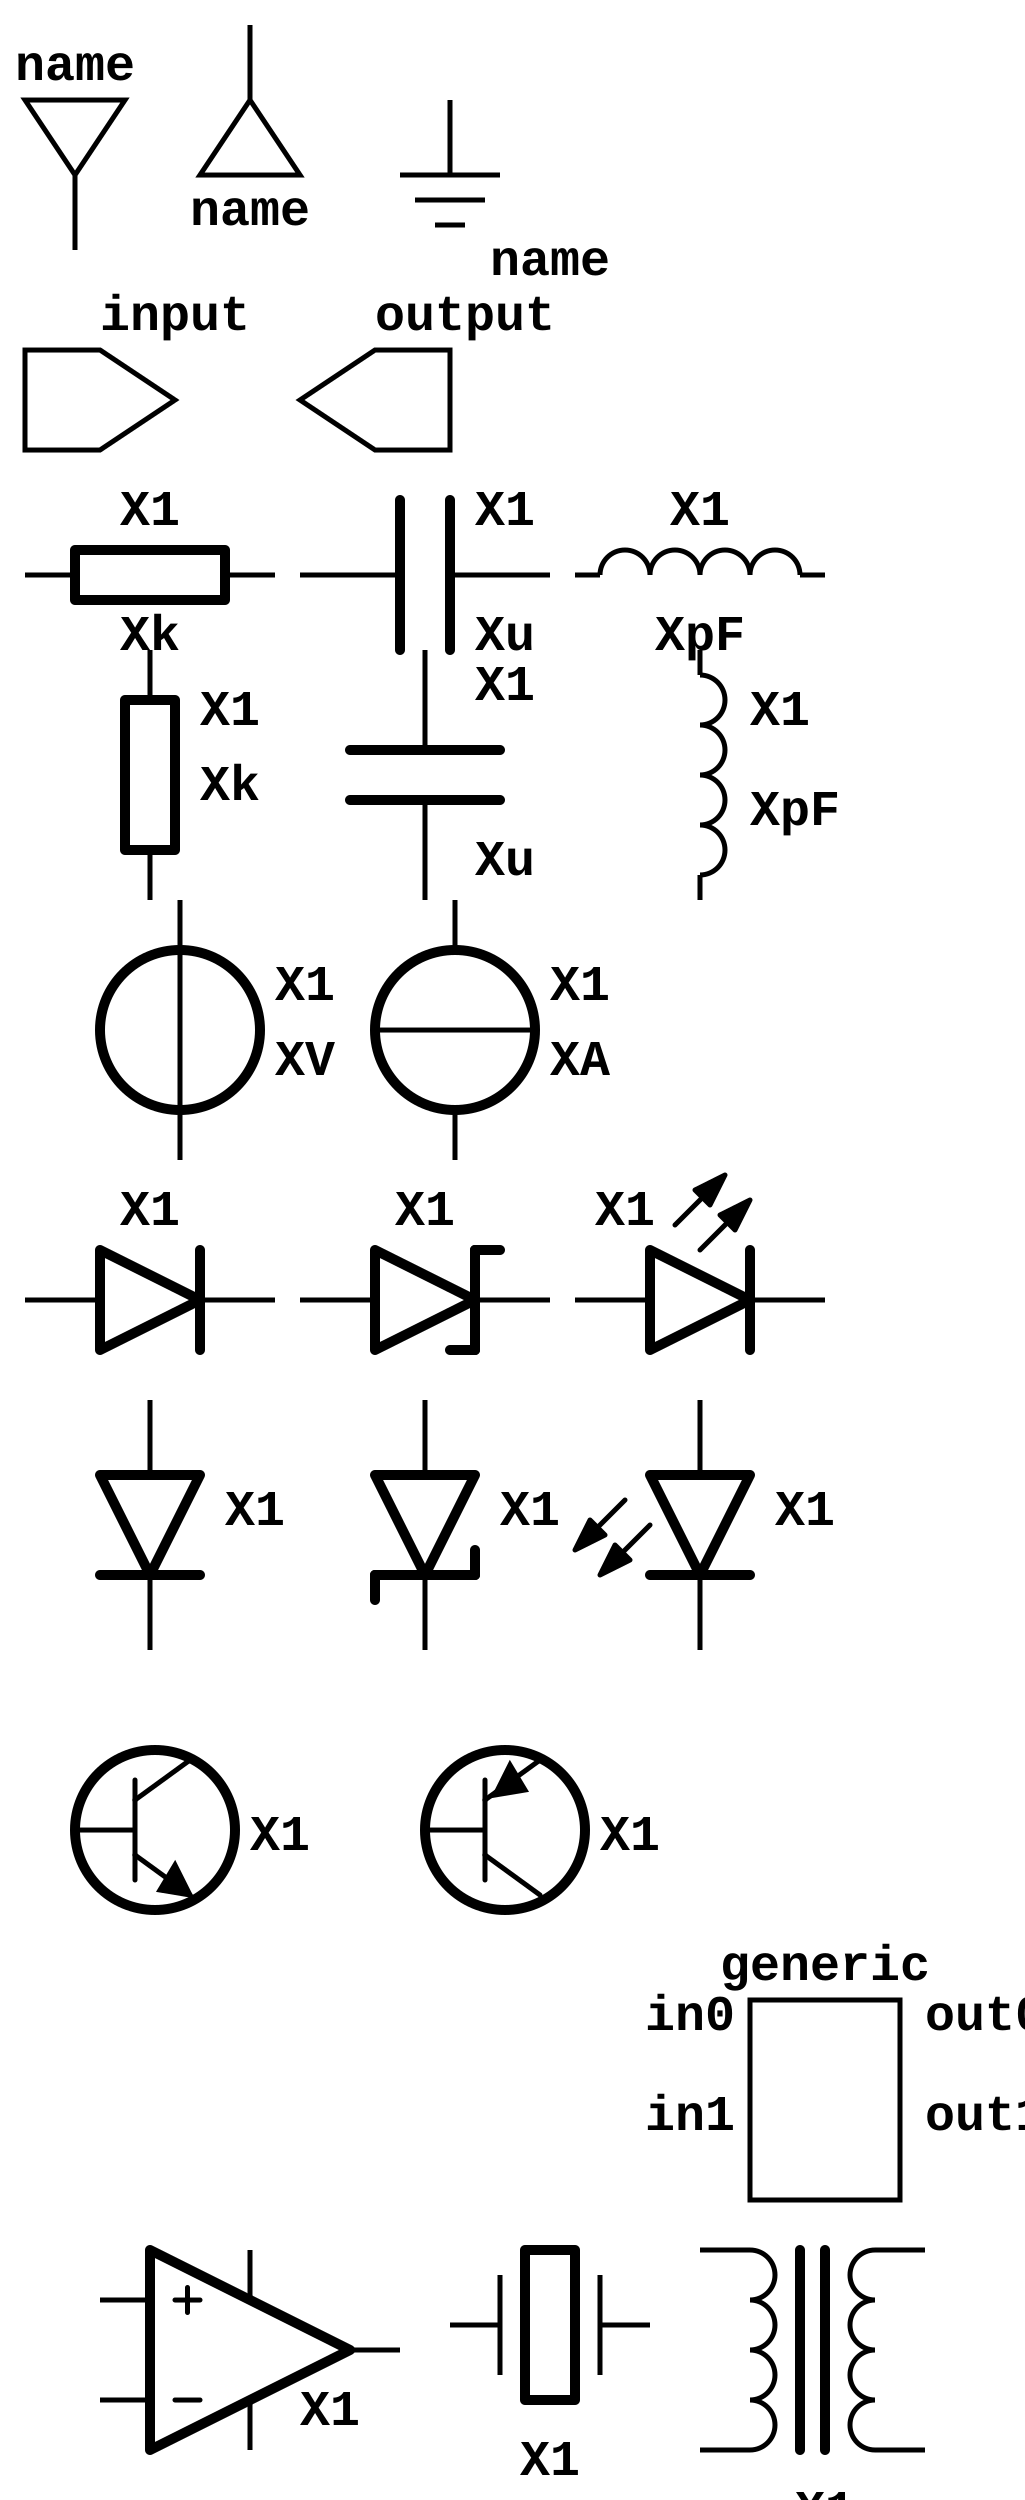
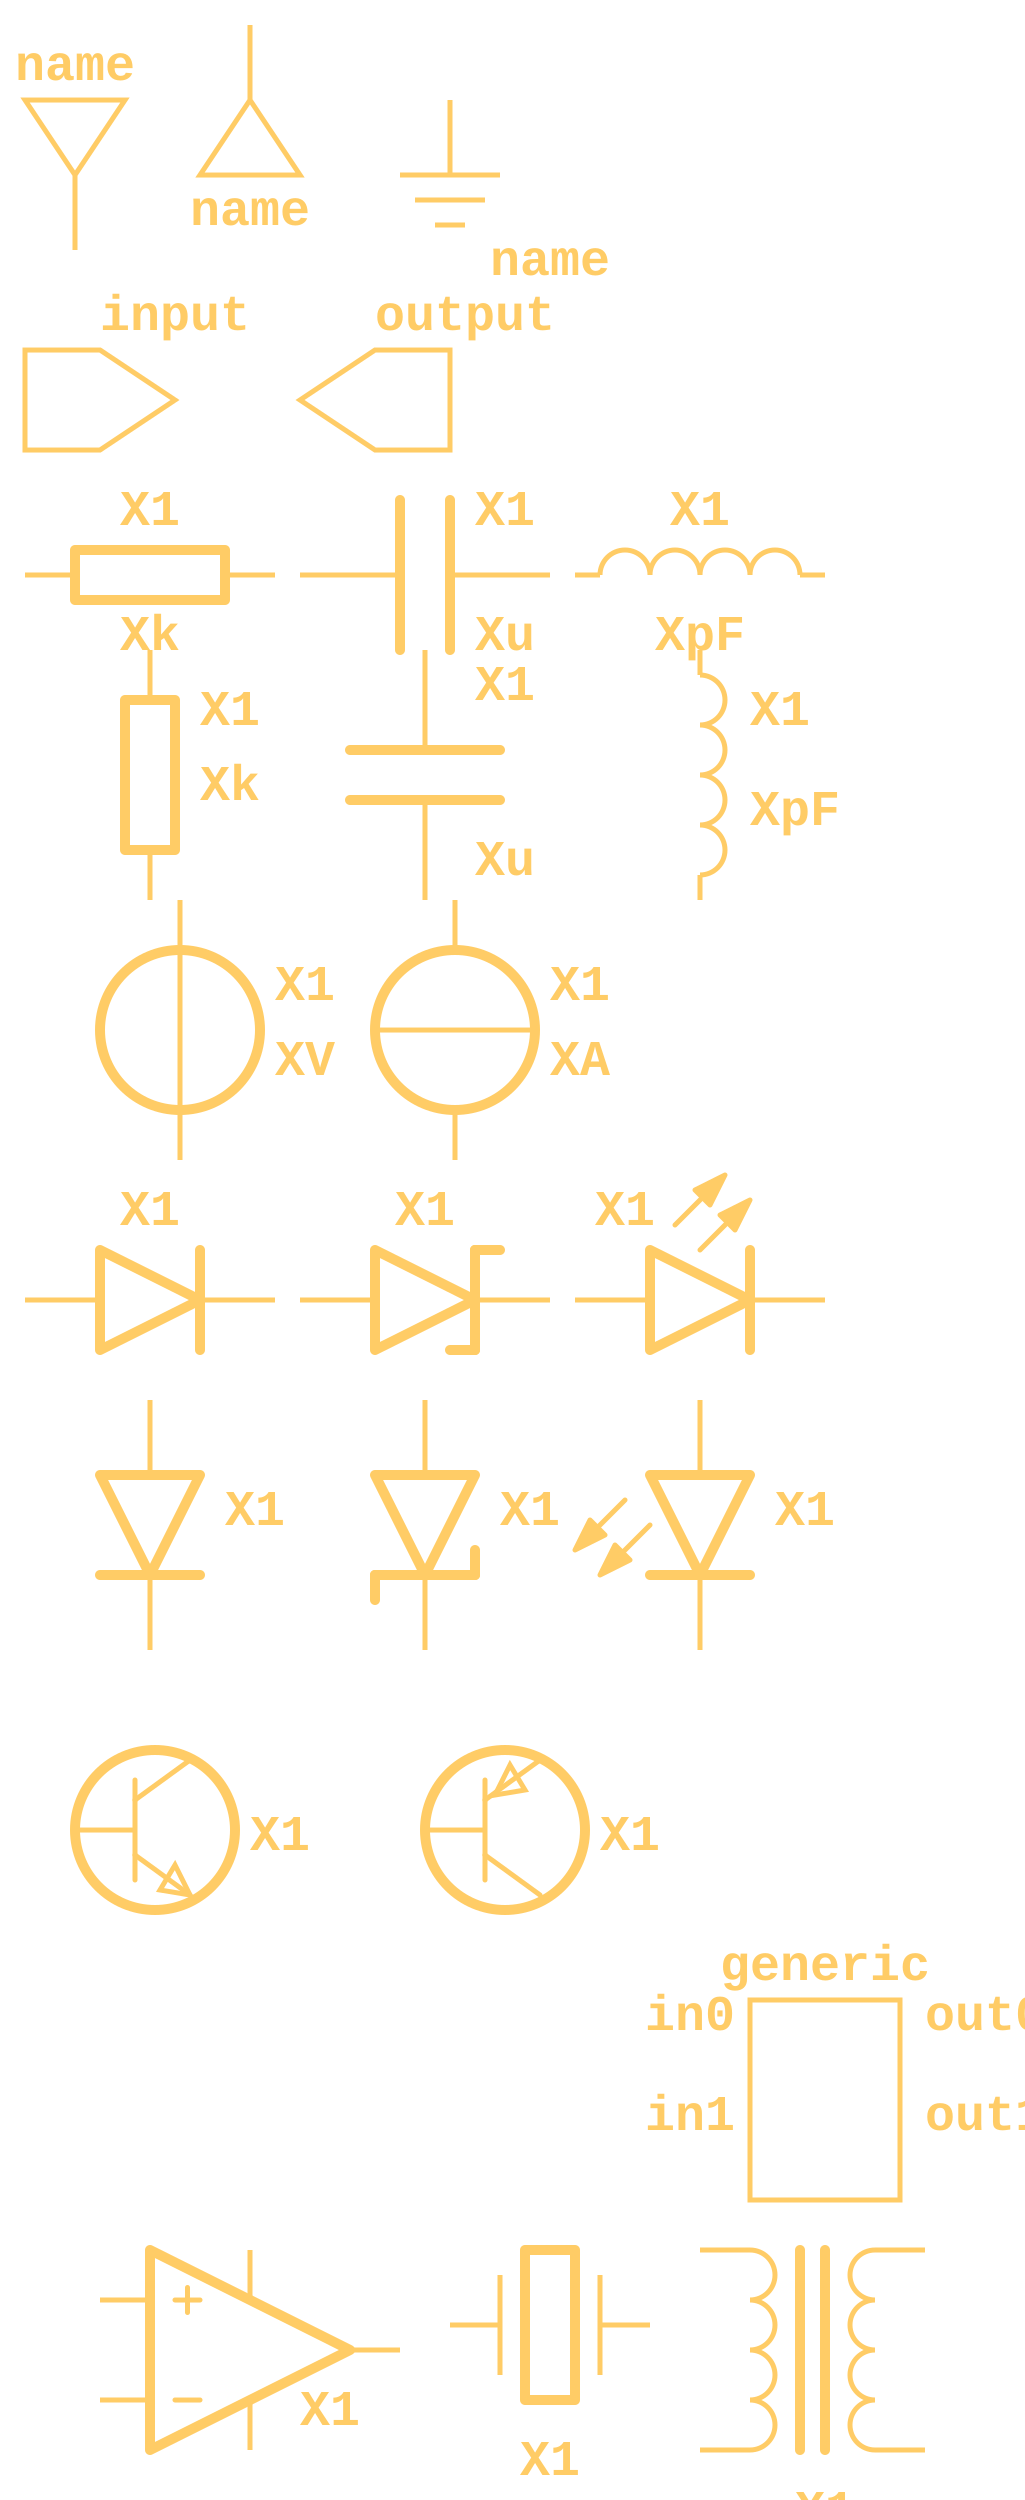
<svg xmlns="http://www.w3.org/2000/svg" xmlns:ns1="https://github.com/nturley/netlistsvg">
  <ns1:properties constants="false" splitsAndJoins="false" genericsLaterals="true">
    <ns1:layoutEngine org.eclipse.elk.layered.spacing.nodeNodeBetweenLayers="5" org.eclipse.elk.layered.compaction.postCompaction.strategy="4" org.eclipse.elk.spacing.nodeNode="35" org.eclipse.elk.direction="DOWN" />
  </ns1:properties>
  <style>
svg {
-   stroke: #000;
+   stroke: #FFCC66;
  fill: none;
}
text {
-   fill: #000;
+   fill: #FFCC66;
  stroke: none;
  font-size: 10px;
  font-weight: bold;
  font-family: "Courier New", monospace;
}
.nodelabel {
  text-anchor: middle;
}
.inputPortLabel {
  text-anchor: end;
}
.splitjoinBody {
-   fill: #000;
+   fill: #FFCC66;
}
.symbol {
  stroke-linejoin: round;
  stroke-linecap: round;
  stroke-width: 2;
}
.detail {
  stroke-linejoin: round;
  stroke-linecap: round;
-   fill: #000;
+   fill: #FFCC66;
}
</style>
  <g ns1:type="vcc" ns1:width="20" ns1:height="30" transform="translate(5,20)">
    <ns1:alias val="vcc" />
    <text x="10" y="-4" class="nodelabel $cell_id" ns1:attribute="name">name</text>
    <path d="M0,0 H20 L10,15 Z M10,15 V30" class="$cell_id" />
    <g ns1:x="10" ns1:y="30" ns1:pid="A" ns1:position="bottom" />
  </g>
  <g ns1:type="vee" ns1:width="20" ns1:height="30" transform="translate(40,35)">
    <ns1:alias val="vee" />
    <text x="10" y="10" class="nodelabel $cell_id" ns1:attribute="name">name</text>
    <path d="M0,0 H20 L10,-15 Z M10,-15 V-30" class="$cell_id" />
    <g ns1:x="10" ns1:y="-30" ns1:pid="A" ns1:position="top" />
  </g>
  <g ns1:type="gnd" ns1:width="20" ns1:height="30" transform="translate(80,35)">
    <ns1:alias val="gnd" />
    <text x="30" y="20" class="nodelabel $cell_id" ns1:attribute="name">name</text>
    <path d="M0,0 H20 M3,5 H17 M7,10 H13 M10,0 V-15" class="$cell_id" />
    <g ns1:x="10" ns1:y="-15" ns1:pid="A" ns1:position="top" />
  </g>
  <g ns1:type="inputExt" ns1:width="30" ns1:height="20" transform="translate(5,70)">
    <text x="15" y="-4" class="$cell_id" ns1:attribute="ref">input</text>
    <ns1:alias val="$_inputExt_" />
    <path d="M0,0 V20 H15 L30,10 15,0 Z" class="$cell_id" />
    <g ns1:x="30" ns1:y="10" ns1:pid="Y" ns1:position="right" />
  </g>
  <g ns1:type="outputExt" ns1:width="30" ns1:height="20" transform="translate(60,70)">
    <text x="15" y="-4" class="$cell_id" ns1:attribute="ref">output</text>
    <ns1:alias val="$_outputExt_" />
    <path d="M30,0 V20 H15 L0,10 15,0 Z" class="$cell_id" />
    <g ns1:x="0" ns1:y="10" ns1:pid="A" ns1:position="left" />
  </g>
  <g ns1:type="resistor_h" ns1:width="50" ns1:height="10" transform="translate(5,110)">
    <ns1:alias val="r_h" />
    <text class="nodelabel $cell_id" x="25" y="-5" ns1:attribute="ref">X1</text>
    <text class="nodelabel $cell_id" x="25" y="20" ns1:attribute="value">Xk</text>
    <path d="M10,0 H40 V10 H10 Z" class="symbol $cell_id" />
    <path d="M0,5 H10 M40,5 H50" class="connect $cell_id" />
    <g ns1:x="0" ns1:y="5" ns1:pid="A" ns1:position="left" />
    <g ns1:x="50" ns1:y="5" ns1:pid="B" ns1:position="right" />
  </g>
  <g ns1:type="resistor_v" ns1:width="10" ns1:height="50" transform="translate(25,130)">
    <ns1:alias val="r_v" />
    <text x="15" y="15" ns1:attribute="ref" class="$cell_id">X1</text>
    <text x="15" y="30" ns1:attribute="value" class="$cell_id">Xk</text>
    <path d="M0,10 V40 H10 V10 Z" class="symbol $cell_id" />
    <path d="M5,0 V10 M5,40 V50" class="connect $cell_id" />
    <g ns1:x="5" ns1:y="0" ns1:pid="A" ns1:position="top" />
    <g ns1:x="5" ns1:y="50" ns1:pid="B" ns1:position="bottom" />
  </g>
  <g ns1:type="capacitor_h" ns1:width="50" ns1:height="30" transform="translate(60,100)">
    <ns1:alias val="c_h" />
    <text x="35" y="5" ns1:attribute="ref" class="$cell_id">X1</text>
    <text x="35" y="30" ns1:attribute="value" class="$cell_id">Xu</text>
    <path d="M20,0 V30 M30,0 V30" class="symbol $cell_id" />
    <path d="M0,15 H20 M30,15 H50" class="connect $cell_id" />
    <g ns1:x="0" ns1:y="15" ns1:pid="A" ns1:position="left" />
    <g ns1:x="50" ns1:y="15" ns1:pid="B" ns1:position="right" />
  </g>
  <g ns1:type="capacitor_v" ns1:width="30" ns1:height="50" transform="translate(70,130)">
    <ns1:alias val="c_v" />
    <text x="25" y="10" ns1:attribute="ref" class="$cell_id">X1</text>
    <text x="25" y="45" ns1:attribute="value" class="$cell_id">Xu</text>
    <path d="M0,20 H30 M0,30 H30" class="symbol $cell_id" />
    <path d="M15,0 V20 M15,30 V50" class="connect $cell_id" />
    <g ns1:x="15" ns1:y="0" ns1:pid="A" ns1:position="top" />
    <g ns1:x="15" ns1:y="50" ns1:pid="B" ns1:position="bottom" />
  </g>
  <g ns1:type="inductor_h" ns1:width="50" ns1:height="10" transform="translate(115,110)">
    <ns1:alias val="l_h" />
    <text class="nodelabel $cell_id" x="25" y="-5" ns1:attribute="ref">X1</text>
    <text class="nodelabel $cell_id" x="25" y="20" ns1:attribute="value">XpF</text>
    <path d="M5,5 A5,5 0 0 1 15,5 A5,5 0 0 1 25,5 A5,5 0 0 1 35,5 A5,5 0 0 1 45,5" class="$cell_id" />
    <path d="M0,5 H5 M45,5 H50" class="connect $cell_id" />
    <g ns1:x="0" ns1:y="5" ns1:pid="A" ns1:position="left" />
    <g ns1:x="50" ns1:y="5" ns1:pid="B" ns1:position="right" />
  </g>
  <g ns1:type="inductor_v" ns1:width="10" ns1:height="50" transform="translate(135,130)">
    <ns1:alias val="l_v" />
    <text x="15" y="15" ns1:attribute="ref" class="$cell_id">X1</text>
    <text x="15" y="35" ns1:attribute="value" class="$cell_id">XpF</text>
    <path d="M5,5 A5,5 0 0 1 5,15 A5,5 0 0 1 5,25 A5,5 0 0 1 5,35 A5,5 0 0 1 5,45" class="$cell_id" />
    <path d="M5,0 V5 M5,45 V50" class="connect $cell_id" />
    <g ns1:x="5" ns1:y="0" ns1:pid="A" ns1:position="top" />
    <g ns1:x="5" ns1:y="50" ns1:pid="B" ns1:position="bottom" />
  </g>
  <g ns1:type="voltage_source" ns1:width="32" ns1:height="52" transform="translate(20,180)">
    <ns1:alias val="v" />
    <text x="35" y="20" ns1:attribute="ref" class="$cell_id">X1</text>
    <text x="35" y="35" ns1:attribute="value" class="$cell_id">XV</text>
    <circle cx="16" cy="26" r="16" class="symbol $cell_id" />
    <path d="M16,10 V42" class="detail $cell_id" />
    <path d="M16,0 V10 M16,42 V52" class="connect $cell_id" />
    <g ns1:x="16" ns1:y="0" ns1:pid="+" ns1:position="top" />
    <g ns1:x="16" ns1:y="52" ns1:pid="-" ns1:position="bottom" />
  </g>
  <g ns1:type="current_source" ns1:width="32" ns1:height="52" transform="translate(75,180)">
    <ns1:alias val="i" />
    <text x="35" y="20" ns1:attribute="ref" class="$cell_id">X1</text>
    <text x="35" y="35" ns1:attribute="value" class="$cell_id">XA</text>
    <circle cx="16" cy="26" r="16" class="symbol $cell_id" />
    <path d="M0,26 H32" class="detail $cell_id" />
    <path d="M16,0 V10 M16,42 V52" class="connect $cell_id" />
    <g ns1:x="16" ns1:y="0" ns1:pid="+" ns1:position="top" />
    <g ns1:x="16" ns1:y="52" ns1:pid="-" ns1:position="bottom" />
  </g>
  <g ns1:type="diode_h" ns1:width="50" ns1:height="20" transform="translate(5,250)">
    <ns1:alias val="d_h" />
    <text class="nodelabel $cell_id" x="25" y="-5" ns1:attribute="ref">X1</text>
    <path d="M15,0 V20 L35,10 Z M35,0 V20" class="symbol $cell_id" />
    <path d="M0,10 H15 M35,10 H50" class="connect $cell_id" />
    <g ns1:x="0" ns1:y="10" ns1:pid="+" ns1:position="left" />
    <g ns1:x="50" ns1:y="10" ns1:pid="-" ns1:position="right" />
  </g>
  <g ns1:type="diode_v" ns1:width="20" ns1:height="50" transform="translate(20,280)">
    <ns1:alias val="d_v" />
    <text x="25" y="25" ns1:attribute="ref" class="$cell_id">X1</text>
    <path d="M0,15 H20 L10,35 Z M0,35 H20" class="symbol $cell_id" />
    <path d="M10,0 V15 M10,35 V50" class="connect $cell_id" />
    <g ns1:x="10" ns1:y="0" ns1:pid="+" ns1:position="top" />
    <g ns1:x="10" ns1:y="50" ns1:pid="-" ns1:position="bottom" />
  </g>
  <g ns1:type="diode_schottky_h" ns1:width="50" ns1:height="20" transform="translate(60,250)">
    <ns1:alias val="d_sk_h" />
    <text class="nodelabel $cell_id" x="25" y="-5" ns1:attribute="ref">X1</text>
    <path d="M15,0 V20 L35,10 Z M35,0 V20" class="symbol $cell_id" />
    <path d="M0,10 H15 M35,10 H50" class="connect $cell_id" />
    <path d="M35,0 H40 M35,20 H30" class="symbol $cell_id" />
    <g ns1:x="0" ns1:y="10" ns1:pid="+" ns1:position="left" />
    <g ns1:x="50" ns1:y="10" ns1:pid="-" ns1:position="right" />
  </g>
  <g ns1:type="diode_schottky_v" ns1:width="20" ns1:height="50" transform="translate(75,280)">
    <ns1:alias val="d_sk_v" />
    <text x="25" y="25" ns1:attribute="ref" class="$cell_id">X1</text>
    <path d="M0,15 H20 L10,35 Z M0,35 H20" class="symbol $cell_id" />
    <path d="M10,0 V15 M10,35 V50" class="connect $cell_id" />
    <path d="M0,35 V40 M20,35 V30" class="symbol $cell_id" />
    <g ns1:x="10" ns1:y="0" ns1:pid="+" ns1:position="top" />
    <g ns1:x="10" ns1:y="50" ns1:pid="-" ns1:position="bottom" />
  </g>
  <g ns1:type="diode_led_h" ns1:width="50" ns1:height="20" transform="translate(115,250)">
    <ns1:alias val="d_led_h" />
    <text class="nodelabel $cell_id" x="10" y="-5" ns1:attribute="ref">X1</text>
    <path d="M15,0 V20 L35,10 Z M35,0 V20" class="symbol $cell_id" />
    <path d="M0,10 H15 M35,10 H50" class="connect $cell_id" />
    <path d="m20,-5 7,-7" class="detail $cell_id" />
    <path d="m24,-12 6,-3 -3,6 z" class="detail $cell_id" />
    <path d="m25,0 7,-7" class="detail $cell_id" />
    <path d="m29,-7 6,-3 -3,6 z" class="detail $cell_id" />
    <g ns1:x="0" ns1:y="10" ns1:pid="+" ns1:position="top" />
    <g ns1:x="50" ns1:y="10" ns1:pid="-" ns1:position="bottom" />
  </g>
  <g ns1:type="diode_led_v" ns1:width="20" ns1:height="50" transform="translate(130,280)">
    <ns1:alias val="d_led_v" />
    <text x="25" y="25" ns1:attribute="ref" class="$cell_id">X1</text>
    <path d="M0,15 H20 L10,35 Z M0,35 H20" class="symbol $cell_id" />
    <path d="M10,0 V15 M10,35 V50" class="connect $cell_id" />
    <path d="m-5,20 -7,7" class="detail $cell_id" />
    <path d="m-12,24 -3,6 6,-3 z" class="detail $cell_id" />
    <path d="m0,25 -7,7" class="detail $cell_id" />
    <path d="m-7,29 -3,6 6,-3 z" class="detail $cell_id" />
    <g ns1:x="10" ns1:y="0" ns1:pid="+" ns1:position="top" />
    <g ns1:x="10" ns1:y="50" ns1:pid="-" ns1:position="bottom" />
  </g>
  <g ns1:type="transistor_npn" ns1:width="32" ns1:height="32" transform="translate(15,350)">
    <ns1:alias val="q_npn" />
    <text x="35" y="20" ns1:attribute="ref" class="$cell_id">X1</text>
    <circle r="16" cx="16" cy="16" class="symbol $cell_id" />
    <path d="M0,16 H12 M12,6 V26" class="detail $cell_id" />
    <path d="m12,10 11,-8" class="detail $cell_id" />
    <path d="m12,21 11,8" class="detail $cell_id" />
-     <path d="m23,29 -6,-1 3,-5 z" style="fill:#000000" class="$cell_id" />
+     <path d="m23,29 -6,-1 3,-5 z" style="fill:#FFCC66000" class="$cell_id" />
    <g ns1:x="22" ns1:y="2" ns1:pid="C" ns1:position="top" />
    <g ns1:x="0" ns1:y="16" ns1:pid="B" ns1:position="left" />
    <g ns1:x="23" ns1:y="29" ns1:pid="E" ns1:position="bottom" />
  </g>
  <g ns1:type="transistor_pnp" ns1:width="32" ns1:height="32" transform="translate(85,350)">
    <ns1:alias val="q_pnp" />
    <text x="35" y="20" ns1:attribute="ref" class="$cell_id">X1</text>
    <circle r="16" cx="16" cy="16" class="symbol $cell_id" />
    <path d="M0,16 H12 M12,6 V26" class="detail $cell_id" />
    <path d="m12,10 11,-8" class="detail $cell_id" />
    <path d="m12,21 11,8" class="detail $cell_id" />
-     <path d="m14,9 6,-1 -3,-5 z" style="fill:#000000" class="$cell_id" />
+     <path d="m14,9 6,-1 -3,-5 z" style="fill:#FFCC66000" class="$cell_id" />
    <g ns1:x="22" ns1:y="2" ns1:pid="C" ns1:position="top" />
    <g ns1:x="0" ns1:y="16" ns1:pid="B" ns1:position="left" />
    <g ns1:x="23" ns1:y="29" ns1:pid="E" ns1:position="bottom" />
  </g>
  <g ns1:type="generic" ns1:width="30" ns1:height="40" transform="translate(150, 400)">
    <text x="15" y="-4" class="nodelabel $cell_id" ns1:attribute="ref">generic</text>
    <rect width="30" height="40" x="0" y="0" ns1:generic="body" class="$cell_id" />
    <g transform="translate(30,10)" ns1:x="30" ns1:y="10" ns1:pid="out0" ns1:position="right">
      <text x="5" y="-4" class="$cell_id">out0</text>
    </g>
    <g transform="translate(30,30)" ns1:x="30" ns1:y="30" ns1:pid="out1" ns1:position="right">
      <text x="5" y="-4" class="$cell_id">out1</text>
    </g>
    <g transform="translate(0,10)" ns1:x="0" ns1:y="10" ns1:pid="in0" ns1:position="left">
      <text x="-3" y="-4" class="inputPortLabel $cell_id">in0</text>
    </g>
    <g transform="translate(0,30)" ns1:x="0" ns1:y="30" ns1:pid="in1" ns1:position="left">
      <text x="-3" y="-4" class="inputPortLabel $cell_id">in1</text>
    </g>
  </g>
  <g ns1:type="opamp" ns1:width="60" ns1:height="40" transform="translate(20,450)">
    <ns1:alias val="op" />
    <text x="40" y="35" ns1:attribute="ref" class="$cell_id">X1</text>
    <path d="M10,0 V40 L50,20 Z" class="symbol $cell_id" />
    <path d="M0,10 H10 M0,30 H10 M50,20 H60 M30,0 V10 M30,40 V30" class="connect $cell_id" />
    <path d="m15,10 5,0 m-2.5,-2.5 0,5" class="detail $cell_id" />
    <path d="m15,30 5,0" class="detail $cell_id" />
    <g ns1:x="0" ns1:y="10" ns1:pid="+" ns1:position="left" />
    <g ns1:x="0" ns1:y="30" ns1:pid="-" ns1:position="left" />
    <g ns1:x="60" ns1:y="20" ns1:pid="OUT" ns1:position="right" />
    <g ns1:x="30" ns1:y="0" ns1:pid="VCC" ns1:position="top" />
    <g ns1:x="30" ns1:y="40" ns1:pid="VEE" ns1:position="bottom" />
  </g>
  <g ns1:type="xtal" ns1:width="40" ns1:height="30" transform="translate(90,450)">
    <ns1:alias val="xtal" />
    <text class="nodelabel $cell_id" x="20" y="45" ns1:attribute="ref">X1</text>
    <rect x="15" y="0" width="10" height="30" class="symbol $cell_id" />
    <path d="M0,15 H10 M10,5 V25 M30,5 V25 M30,15 H40" class="$cell_id" />
    <g ns1:x="0" ns1:y="15" ns1:pid="A" ns1:position="left" />
    <g ns1:x="40" ns1:y="15" ns1:pid="B" ns1:position="right" />
  </g>
  <g ns1:type="transformer_1p_1s" ns1:width="35" ns1:height="45" transform="translate(140,450)">
    <ns1:alias val="transformer_1p_1s" />
    <text class="nodelabel $cell_id" x="25" y="55" ns1:attribute="ref">X1</text>
    <path d="M10,0 A5,5 0 0 1 10,10 A5,5 0 0 1 10,20 A5,5 0 0 1 10,30 A5,5 0 0 1 10,40" class="$cell_id" />
    <path d="M35,0 A5,5 0 0 0 35,10 A5,5 0 0 0 35,20 A5,5 0 0 0 35,30 A5,5 0 0 0 35,40" class="$cell_id" />
    <path d="M20,0 V40 M25,0 V40" class="symbol $cell_id" />
    <path d="M0,0 H10 M0,40 H10 M35,0 H45 M35,40 H45" class="connect $cell_id" />
    <g ns1:x="0" ns1:y="0" ns1:pid="L1.1" ns1:position="left" />
    <g ns1:x="0" ns1:y="40" ns1:pid="L1.2" ns1:position="left" />
    <g ns1:x="40" ns1:y="0" ns1:pid="L2.1" ns1:position="right" />
    <g ns1:x="40" ns1:y="40" ns1:pid="L2.2" ns1:position="right" />
  </g>
</svg>
